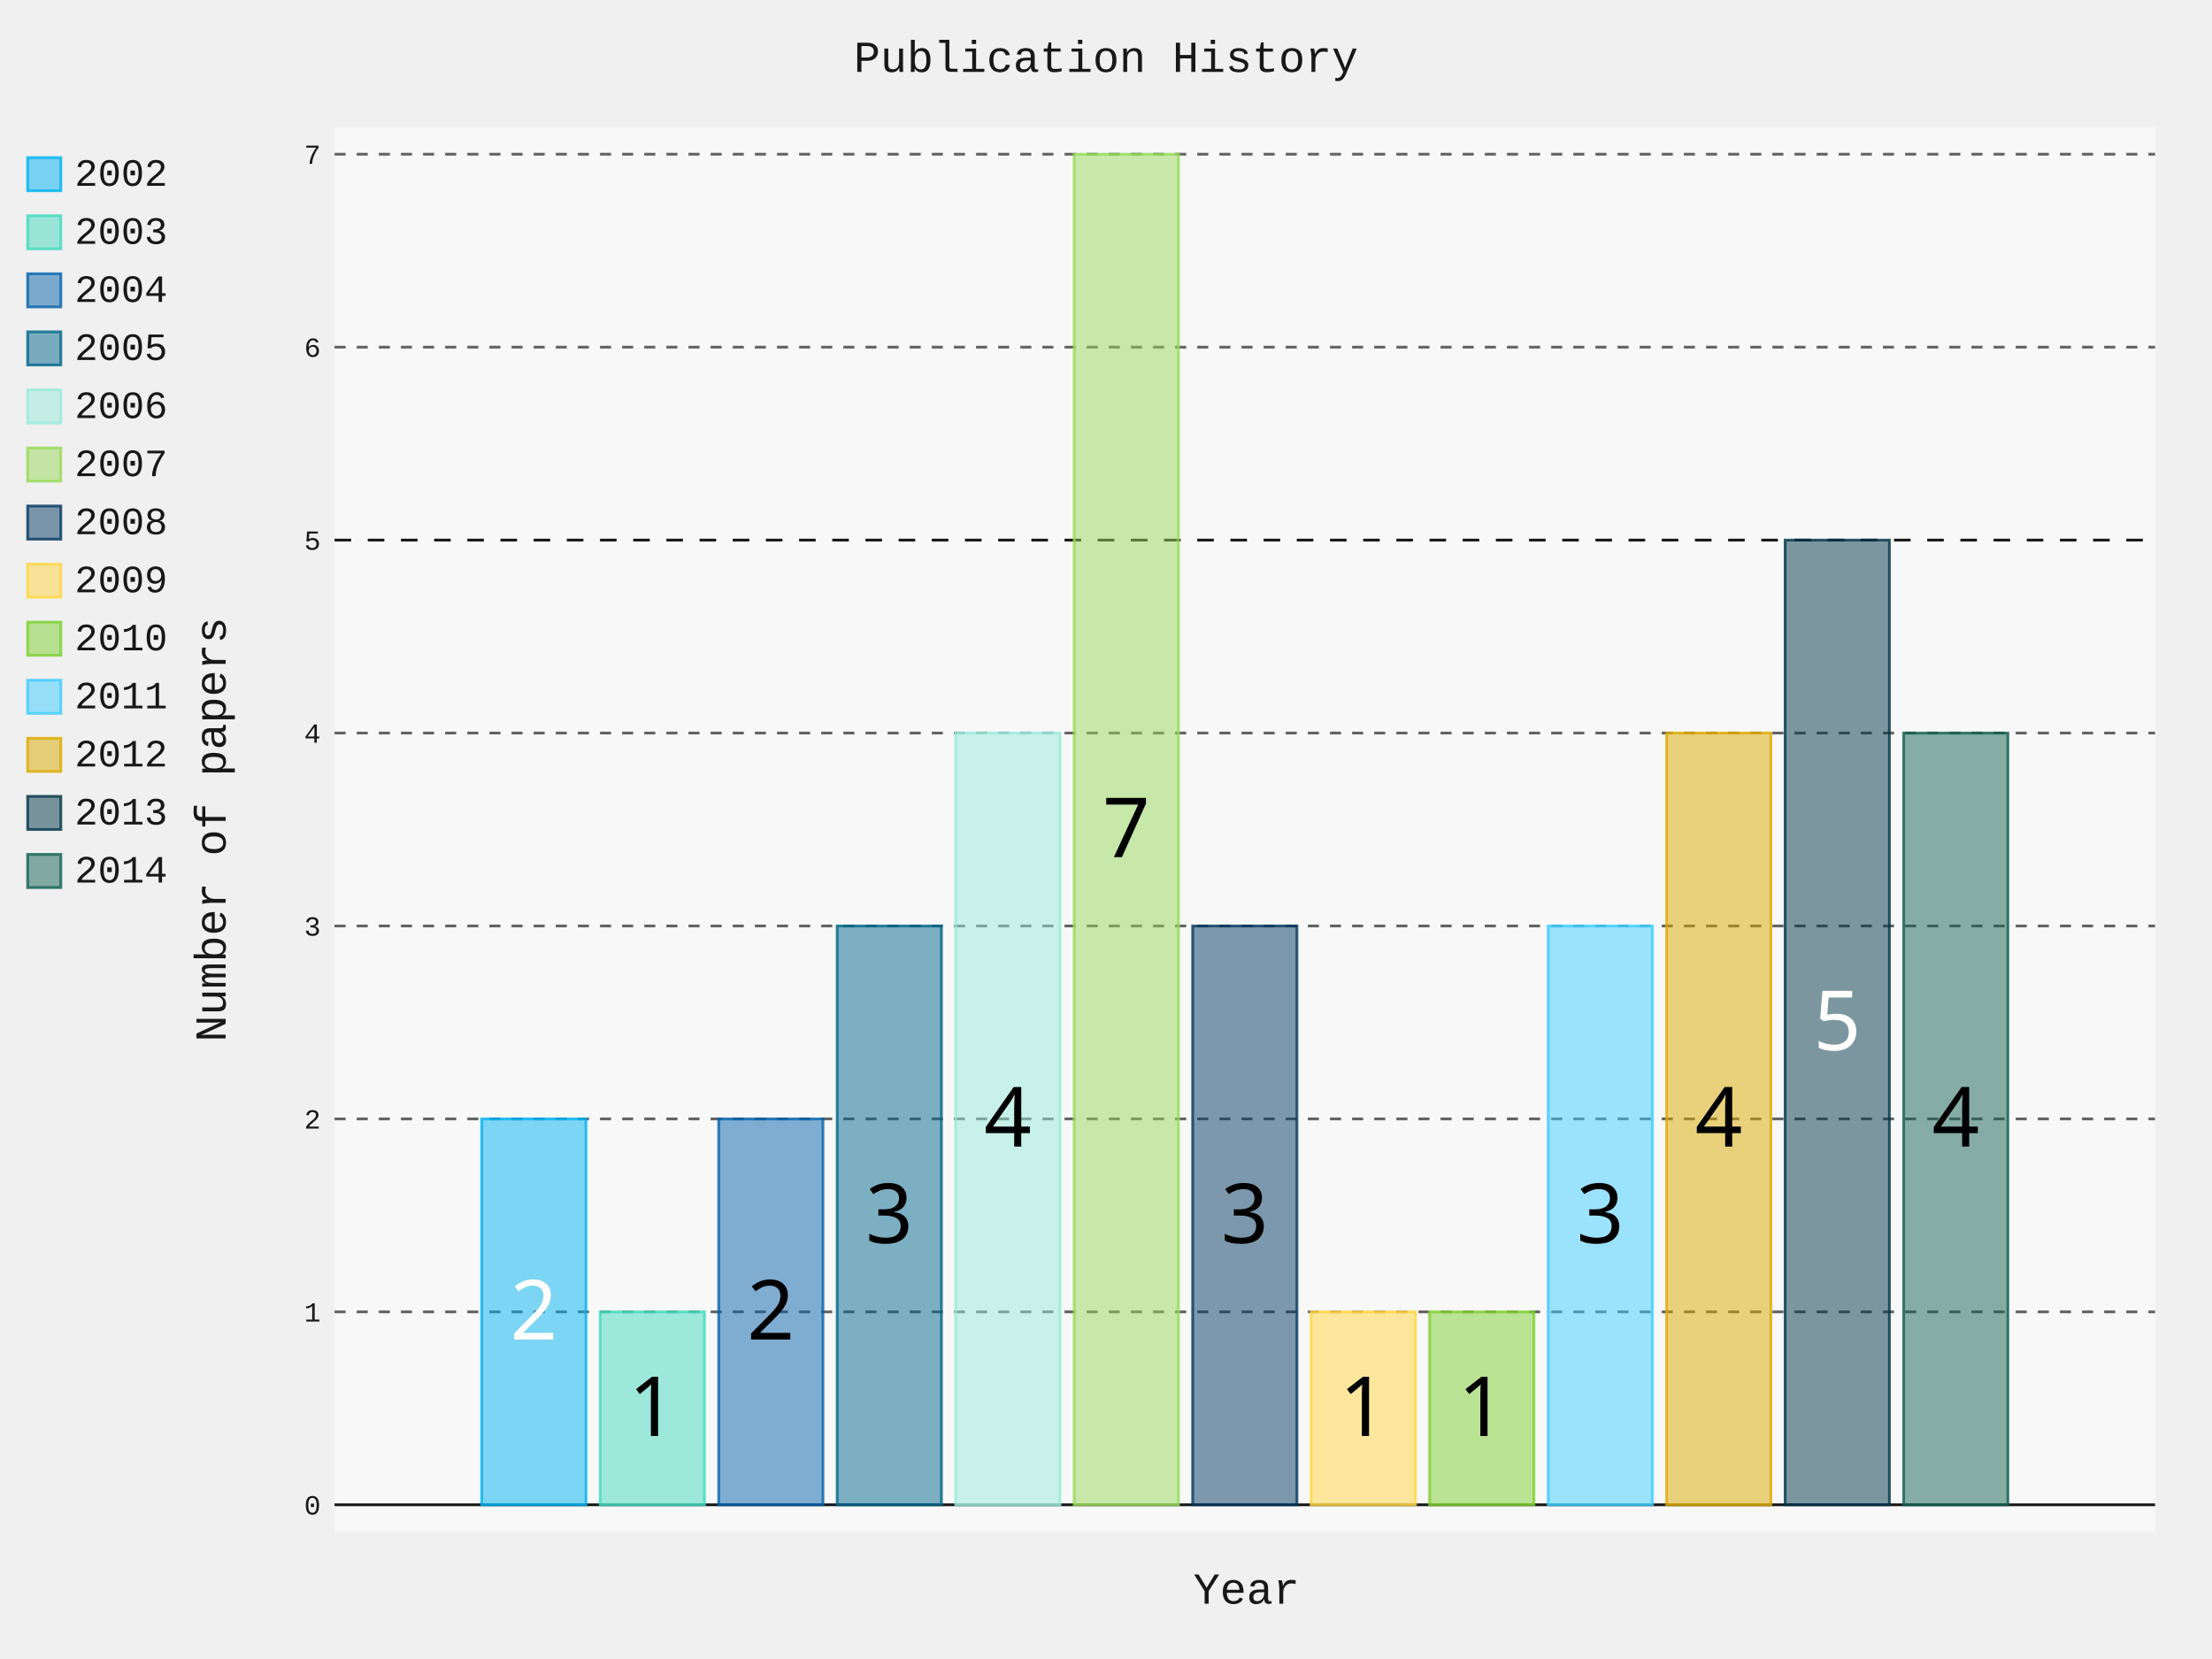
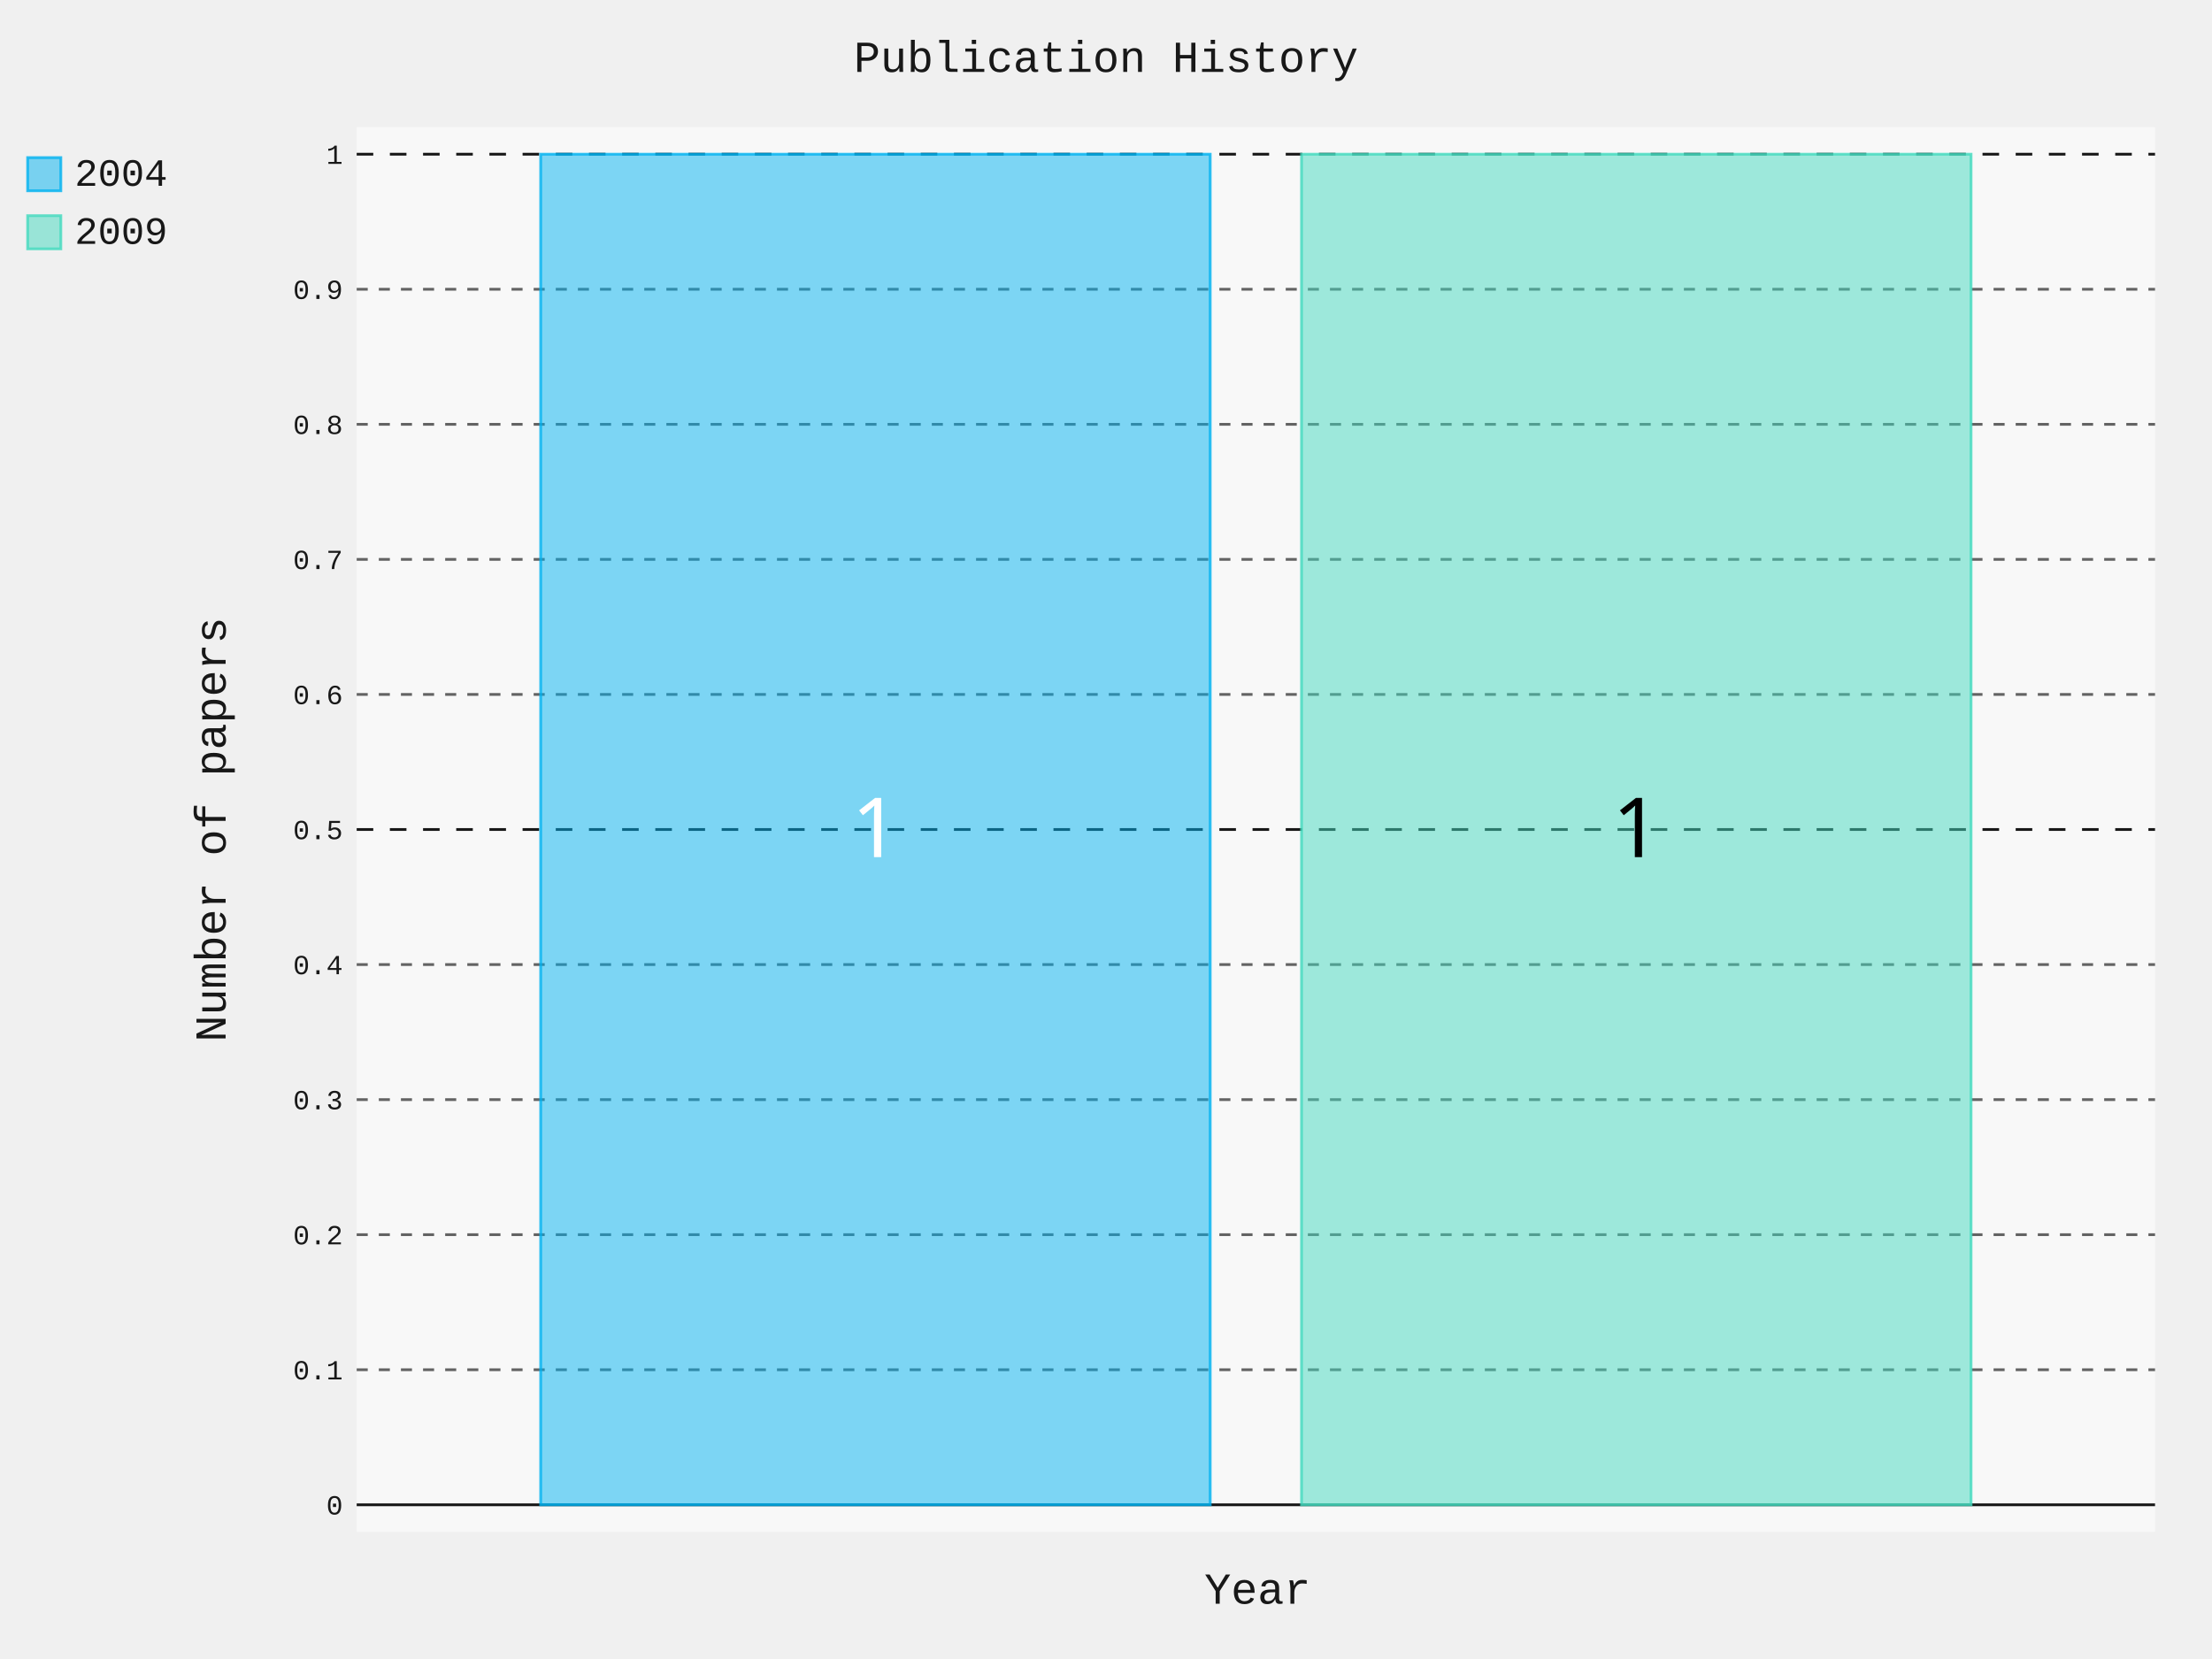
- <svg xmlns="http://www.w3.org/2000/svg" class="pygal-chart" id="chart-023501da-0571-419b-9a32-f0ff6574e3ff" viewBox="0 0 800 600">
+ <svg xmlns="http://www.w3.org/2000/svg" class="pygal-chart" id="chart-5733bee8-1093-4633-a484-71255bdd6d70" viewBox="0 0 800 600">
  <defs>
-     <style type="text/css">#chart-023501da-0571-419b-9a32-f0ff6574e3ff{-webkit-user-select:none;-webkit-font-smoothing:antialiased;font-family:Consolas,"Liberation Mono",Menlo,Courier,monospace}#chart-023501da-0571-419b-9a32-f0ff6574e3ff .title{font-family:Consolas,"Liberation Mono",Menlo,Courier,monospace;font-size:16px}#chart-023501da-0571-419b-9a32-f0ff6574e3ff .legends .legend text{font-family:Consolas,"Liberation Mono",Menlo,Courier,monospace;font-size:14px}#chart-023501da-0571-419b-9a32-f0ff6574e3ff .axis text{font-family:Consolas,"Liberation Mono",Menlo,Courier,monospace;font-size:10px}#chart-023501da-0571-419b-9a32-f0ff6574e3ff .axis text.major{font-family:Consolas,"Liberation Mono",Menlo,Courier,monospace;font-size:10px}#chart-023501da-0571-419b-9a32-f0ff6574e3ff .text-overlay text.value{font-family:Raleway;font-size:30px}#chart-023501da-0571-419b-9a32-f0ff6574e3ff .text-overlay text.label{font-family:Consolas,"Liberation Mono",Menlo,Courier,monospace;font-size:10px}#chart-023501da-0571-419b-9a32-f0ff6574e3ff .tooltip{font-family:Consolas,"Liberation Mono",Menlo,Courier,monospace;font-size:14px}#chart-023501da-0571-419b-9a32-f0ff6574e3ff text.no_data{font-family:Consolas,"Liberation Mono",Menlo,Courier,monospace;font-size:64px}
- #chart-023501da-0571-419b-9a32-f0ff6574e3ff{background-color:#f0f0f0}#chart-023501da-0571-419b-9a32-f0ff6574e3ff path,#chart-023501da-0571-419b-9a32-f0ff6574e3ff line,#chart-023501da-0571-419b-9a32-f0ff6574e3ff rect,#chart-023501da-0571-419b-9a32-f0ff6574e3ff circle{-webkit-transition:250ms ease-in;-moz-transition:250ms ease-in;transition:250ms ease-in}#chart-023501da-0571-419b-9a32-f0ff6574e3ff .graph &gt; .background{fill:#f0f0f0}#chart-023501da-0571-419b-9a32-f0ff6574e3ff .plot &gt; .background{fill:#f8f8f8}#chart-023501da-0571-419b-9a32-f0ff6574e3ff .graph{fill:rgba(0,0,0,0.9)}#chart-023501da-0571-419b-9a32-f0ff6574e3ff text.no_data{fill:rgba(0,0,0,0.9)}#chart-023501da-0571-419b-9a32-f0ff6574e3ff .title{fill:rgba(0,0,0,0.9)}#chart-023501da-0571-419b-9a32-f0ff6574e3ff .legends .legend text{fill:rgba(0,0,0,0.9)}#chart-023501da-0571-419b-9a32-f0ff6574e3ff .legends .legend:hover text{fill:rgba(0,0,0,0.9)}#chart-023501da-0571-419b-9a32-f0ff6574e3ff .axis .line{stroke:rgba(0,0,0,0.9)}#chart-023501da-0571-419b-9a32-f0ff6574e3ff .axis .guide.line{stroke:rgba(0,0,0,0.6)}#chart-023501da-0571-419b-9a32-f0ff6574e3ff .axis .major.line{stroke:rgba(0,0,0,0.9)}#chart-023501da-0571-419b-9a32-f0ff6574e3ff .axis text.major{fill:rgba(0,0,0,0.9)}#chart-023501da-0571-419b-9a32-f0ff6574e3ff .axis.y .guides:hover .guide.line,#chart-023501da-0571-419b-9a32-f0ff6574e3ff .line-graph .axis.x .guides:hover .guide.line,#chart-023501da-0571-419b-9a32-f0ff6574e3ff .stackedline-graph .axis.x .guides:hover .guide.line,#chart-023501da-0571-419b-9a32-f0ff6574e3ff .xy-graph .axis.x .guides:hover .guide.line{stroke:rgba(0,0,0,0.9)}#chart-023501da-0571-419b-9a32-f0ff6574e3ff .axis .guides:hover text{fill:rgba(0,0,0,0.9)}#chart-023501da-0571-419b-9a32-f0ff6574e3ff .reactive{fill-opacity:.5;stroke-opacity:.8}#chart-023501da-0571-419b-9a32-f0ff6574e3ff .ci{stroke:rgba(0,0,0,0.9)}#chart-023501da-0571-419b-9a32-f0ff6574e3ff .reactive.active,#chart-023501da-0571-419b-9a32-f0ff6574e3ff .active .reactive{fill-opacity:.9;stroke-opacity:.9;stroke-width:4}#chart-023501da-0571-419b-9a32-f0ff6574e3ff .ci .reactive.active{stroke-width:1.5}#chart-023501da-0571-419b-9a32-f0ff6574e3ff .series text{fill:rgba(0,0,0,0.9)}#chart-023501da-0571-419b-9a32-f0ff6574e3ff .tooltip rect{fill:#f8f8f8;stroke:rgba(0,0,0,0.9);-webkit-transition:opacity 250ms ease-in;-moz-transition:opacity 250ms ease-in;transition:opacity 250ms ease-in}#chart-023501da-0571-419b-9a32-f0ff6574e3ff .tooltip .label{fill:rgba(0,0,0,0.9)}#chart-023501da-0571-419b-9a32-f0ff6574e3ff .tooltip .label{fill:rgba(0,0,0,0.9)}#chart-023501da-0571-419b-9a32-f0ff6574e3ff .tooltip .legend{font-size:.8em;fill:rgba(0,0,0,0.6)}#chart-023501da-0571-419b-9a32-f0ff6574e3ff .tooltip .x_label{font-size:.6em;fill:rgba(0,0,0,0.9)}#chart-023501da-0571-419b-9a32-f0ff6574e3ff .tooltip .xlink{font-size:.5em;text-decoration:underline}#chart-023501da-0571-419b-9a32-f0ff6574e3ff .tooltip .value{font-size:1.5em}#chart-023501da-0571-419b-9a32-f0ff6574e3ff .bound{font-size:.5em}#chart-023501da-0571-419b-9a32-f0ff6574e3ff .max-value{font-size:.75em;fill:rgba(0,0,0,0.6)}#chart-023501da-0571-419b-9a32-f0ff6574e3ff .map-element{fill:#f8f8f8;stroke:rgba(0,0,0,0.6) !important}#chart-023501da-0571-419b-9a32-f0ff6574e3ff .map-element .reactive{fill-opacity:inherit;stroke-opacity:inherit}#chart-023501da-0571-419b-9a32-f0ff6574e3ff .color-0,#chart-023501da-0571-419b-9a32-f0ff6574e3ff .color-0 a:visited{stroke:#00b2f0;fill:#00b2f0}#chart-023501da-0571-419b-9a32-f0ff6574e3ff .color-1,#chart-023501da-0571-419b-9a32-f0ff6574e3ff .color-1 a:visited{stroke:#43d9be;fill:#43d9be}#chart-023501da-0571-419b-9a32-f0ff6574e3ff .color-2,#chart-023501da-0571-419b-9a32-f0ff6574e3ff .color-2 a:visited{stroke:#0662ab;fill:#0662ab}#chart-023501da-0571-419b-9a32-f0ff6574e3ff .color-3,#chart-023501da-0571-419b-9a32-f0ff6574e3ff .color-3 a:visited{stroke:#00668a;fill:#00668a}#chart-023501da-0571-419b-9a32-f0ff6574e3ff .color-4,#chart-023501da-0571-419b-9a32-f0ff6574e3ff .color-4 a:visited{stroke:#98eadb;fill:#98eadb}#chart-023501da-0571-419b-9a32-f0ff6574e3ff .color-5,#chart-023501da-0571-419b-9a32-f0ff6574e3ff .color-5 a:visited{stroke:#97d959;fill:#97d959}#chart-023501da-0571-419b-9a32-f0ff6574e3ff .color-6,#chart-023501da-0571-419b-9a32-f0ff6574e3ff .color-6 a:visited{stroke:#033861;fill:#033861}#chart-023501da-0571-419b-9a32-f0ff6574e3ff .color-7,#chart-023501da-0571-419b-9a32-f0ff6574e3ff .color-7 a:visited{stroke:#ffd541;fill:#ffd541}#chart-023501da-0571-419b-9a32-f0ff6574e3ff .color-8,#chart-023501da-0571-419b-9a32-f0ff6574e3ff .color-8 a:visited{stroke:#7dcf30;fill:#7dcf30}#chart-023501da-0571-419b-9a32-f0ff6574e3ff .color-9,#chart-023501da-0571-419b-9a32-f0ff6574e3ff .color-9 a:visited{stroke:#3ecdff;fill:#3ecdff}#chart-023501da-0571-419b-9a32-f0ff6574e3ff .color-10,#chart-023501da-0571-419b-9a32-f0ff6574e3ff .color-10 a:visited{stroke:#daaa00;fill:#daaa00}#chart-023501da-0571-419b-9a32-f0ff6574e3ff .color-11,#chart-023501da-0571-419b-9a32-f0ff6574e3ff .color-11 a:visited{stroke:#003548;fill:#003548}#chart-023501da-0571-419b-9a32-f0ff6574e3ff .color-12,#chart-023501da-0571-419b-9a32-f0ff6574e3ff .color-12 a:visited{stroke:#136052;fill:#136052}#chart-023501da-0571-419b-9a32-f0ff6574e3ff .text-overlay .color-0 text{fill:white}#chart-023501da-0571-419b-9a32-f0ff6574e3ff .text-overlay .color-1 text{fill:black}#chart-023501da-0571-419b-9a32-f0ff6574e3ff .text-overlay .color-2 text{fill:black}#chart-023501da-0571-419b-9a32-f0ff6574e3ff .text-overlay .color-3 text{fill:black}#chart-023501da-0571-419b-9a32-f0ff6574e3ff .text-overlay .color-4 text{fill:black}#chart-023501da-0571-419b-9a32-f0ff6574e3ff .text-overlay .color-5 text{fill:black}#chart-023501da-0571-419b-9a32-f0ff6574e3ff .text-overlay .color-6 text{fill:black}#chart-023501da-0571-419b-9a32-f0ff6574e3ff .text-overlay .color-7 text{fill:black}#chart-023501da-0571-419b-9a32-f0ff6574e3ff .text-overlay .color-8 text{fill:black}#chart-023501da-0571-419b-9a32-f0ff6574e3ff .text-overlay .color-9 text{fill:black}#chart-023501da-0571-419b-9a32-f0ff6574e3ff .text-overlay .color-10 text{fill:black}#chart-023501da-0571-419b-9a32-f0ff6574e3ff .text-overlay .color-11 text{fill:white}#chart-023501da-0571-419b-9a32-f0ff6574e3ff .text-overlay .color-12 text{fill:black}
- #chart-023501da-0571-419b-9a32-f0ff6574e3ff text.no_data{text-anchor:middle}#chart-023501da-0571-419b-9a32-f0ff6574e3ff .guide.line{fill:none}#chart-023501da-0571-419b-9a32-f0ff6574e3ff .centered{text-anchor:middle}#chart-023501da-0571-419b-9a32-f0ff6574e3ff .title{text-anchor:middle}#chart-023501da-0571-419b-9a32-f0ff6574e3ff .legends .legend text{fill-opacity:1}#chart-023501da-0571-419b-9a32-f0ff6574e3ff .axis.x text{text-anchor:middle}#chart-023501da-0571-419b-9a32-f0ff6574e3ff .axis.x:not(.web) text[transform]{text-anchor:start}#chart-023501da-0571-419b-9a32-f0ff6574e3ff .axis.x:not(.web) text[transform].backwards{text-anchor:end}#chart-023501da-0571-419b-9a32-f0ff6574e3ff .axis.y text{text-anchor:end}#chart-023501da-0571-419b-9a32-f0ff6574e3ff .axis.y text[transform].backwards{text-anchor:start}#chart-023501da-0571-419b-9a32-f0ff6574e3ff .axis.y2 text{text-anchor:start}#chart-023501da-0571-419b-9a32-f0ff6574e3ff .axis.y2 text[transform].backwards{text-anchor:end}#chart-023501da-0571-419b-9a32-f0ff6574e3ff .axis .guide.line{stroke-dasharray:4,4}#chart-023501da-0571-419b-9a32-f0ff6574e3ff .axis .major.guide.line{stroke-dasharray:6,6}#chart-023501da-0571-419b-9a32-f0ff6574e3ff .horizontal .axis.y .guide.line,#chart-023501da-0571-419b-9a32-f0ff6574e3ff .horizontal .axis.y2 .guide.line,#chart-023501da-0571-419b-9a32-f0ff6574e3ff .vertical .axis.x .guide.line{opacity:0}#chart-023501da-0571-419b-9a32-f0ff6574e3ff .horizontal .axis.always_show .guide.line,#chart-023501da-0571-419b-9a32-f0ff6574e3ff .vertical .axis.always_show .guide.line{opacity:1 !important}#chart-023501da-0571-419b-9a32-f0ff6574e3ff .axis.y .guides:hover .guide.line,#chart-023501da-0571-419b-9a32-f0ff6574e3ff .axis.y2 .guides:hover .guide.line,#chart-023501da-0571-419b-9a32-f0ff6574e3ff .axis.x .guides:hover .guide.line{opacity:1}#chart-023501da-0571-419b-9a32-f0ff6574e3ff .axis .guides:hover text{opacity:1}#chart-023501da-0571-419b-9a32-f0ff6574e3ff .nofill{fill:none}#chart-023501da-0571-419b-9a32-f0ff6574e3ff .subtle-fill{fill-opacity:.2}#chart-023501da-0571-419b-9a32-f0ff6574e3ff .dot{stroke-width:1px;fill-opacity:1}#chart-023501da-0571-419b-9a32-f0ff6574e3ff .dot.active{stroke-width:5px}#chart-023501da-0571-419b-9a32-f0ff6574e3ff .dot.negative{fill:transparent}#chart-023501da-0571-419b-9a32-f0ff6574e3ff text,#chart-023501da-0571-419b-9a32-f0ff6574e3ff tspan{stroke:none !important}#chart-023501da-0571-419b-9a32-f0ff6574e3ff .series text.active{opacity:1}#chart-023501da-0571-419b-9a32-f0ff6574e3ff .tooltip rect{fill-opacity:.95;stroke-width:.5}#chart-023501da-0571-419b-9a32-f0ff6574e3ff .tooltip text{fill-opacity:1}#chart-023501da-0571-419b-9a32-f0ff6574e3ff .showable{visibility:hidden}#chart-023501da-0571-419b-9a32-f0ff6574e3ff .showable.shown{visibility:visible}#chart-023501da-0571-419b-9a32-f0ff6574e3ff .gauge-background{fill:rgba(229,229,229,1);stroke:none}#chart-023501da-0571-419b-9a32-f0ff6574e3ff .bg-lines{stroke:#f0f0f0;stroke-width:2px}</style>
+     <style type="text/css">#chart-5733bee8-1093-4633-a484-71255bdd6d70{-webkit-user-select:none;-webkit-font-smoothing:antialiased;font-family:Consolas,"Liberation Mono",Menlo,Courier,monospace}#chart-5733bee8-1093-4633-a484-71255bdd6d70 .title{font-family:Consolas,"Liberation Mono",Menlo,Courier,monospace;font-size:16px}#chart-5733bee8-1093-4633-a484-71255bdd6d70 .legends .legend text{font-family:Consolas,"Liberation Mono",Menlo,Courier,monospace;font-size:14px}#chart-5733bee8-1093-4633-a484-71255bdd6d70 .axis text{font-family:Consolas,"Liberation Mono",Menlo,Courier,monospace;font-size:10px}#chart-5733bee8-1093-4633-a484-71255bdd6d70 .axis text.major{font-family:Consolas,"Liberation Mono",Menlo,Courier,monospace;font-size:10px}#chart-5733bee8-1093-4633-a484-71255bdd6d70 .text-overlay text.value{font-family:Raleway;font-size:30px}#chart-5733bee8-1093-4633-a484-71255bdd6d70 .text-overlay text.label{font-family:Consolas,"Liberation Mono",Menlo,Courier,monospace;font-size:10px}#chart-5733bee8-1093-4633-a484-71255bdd6d70 .tooltip{font-family:Consolas,"Liberation Mono",Menlo,Courier,monospace;font-size:14px}#chart-5733bee8-1093-4633-a484-71255bdd6d70 text.no_data{font-family:Consolas,"Liberation Mono",Menlo,Courier,monospace;font-size:64px}
+ #chart-5733bee8-1093-4633-a484-71255bdd6d70{background-color:#f0f0f0}#chart-5733bee8-1093-4633-a484-71255bdd6d70 path,#chart-5733bee8-1093-4633-a484-71255bdd6d70 line,#chart-5733bee8-1093-4633-a484-71255bdd6d70 rect,#chart-5733bee8-1093-4633-a484-71255bdd6d70 circle{-webkit-transition:250ms ease-in;-moz-transition:250ms ease-in;transition:250ms ease-in}#chart-5733bee8-1093-4633-a484-71255bdd6d70 .graph &gt; .background{fill:#f0f0f0}#chart-5733bee8-1093-4633-a484-71255bdd6d70 .plot &gt; .background{fill:#f8f8f8}#chart-5733bee8-1093-4633-a484-71255bdd6d70 .graph{fill:rgba(0,0,0,0.9)}#chart-5733bee8-1093-4633-a484-71255bdd6d70 text.no_data{fill:rgba(0,0,0,0.9)}#chart-5733bee8-1093-4633-a484-71255bdd6d70 .title{fill:rgba(0,0,0,0.9)}#chart-5733bee8-1093-4633-a484-71255bdd6d70 .legends .legend text{fill:rgba(0,0,0,0.9)}#chart-5733bee8-1093-4633-a484-71255bdd6d70 .legends .legend:hover text{fill:rgba(0,0,0,0.9)}#chart-5733bee8-1093-4633-a484-71255bdd6d70 .axis .line{stroke:rgba(0,0,0,0.9)}#chart-5733bee8-1093-4633-a484-71255bdd6d70 .axis .guide.line{stroke:rgba(0,0,0,0.6)}#chart-5733bee8-1093-4633-a484-71255bdd6d70 .axis .major.line{stroke:rgba(0,0,0,0.9)}#chart-5733bee8-1093-4633-a484-71255bdd6d70 .axis text.major{fill:rgba(0,0,0,0.9)}#chart-5733bee8-1093-4633-a484-71255bdd6d70 .axis.y .guides:hover .guide.line,#chart-5733bee8-1093-4633-a484-71255bdd6d70 .line-graph .axis.x .guides:hover .guide.line,#chart-5733bee8-1093-4633-a484-71255bdd6d70 .stackedline-graph .axis.x .guides:hover .guide.line,#chart-5733bee8-1093-4633-a484-71255bdd6d70 .xy-graph .axis.x .guides:hover .guide.line{stroke:rgba(0,0,0,0.9)}#chart-5733bee8-1093-4633-a484-71255bdd6d70 .axis .guides:hover text{fill:rgba(0,0,0,0.9)}#chart-5733bee8-1093-4633-a484-71255bdd6d70 .reactive{fill-opacity:.5;stroke-opacity:.8}#chart-5733bee8-1093-4633-a484-71255bdd6d70 .ci{stroke:rgba(0,0,0,0.9)}#chart-5733bee8-1093-4633-a484-71255bdd6d70 .reactive.active,#chart-5733bee8-1093-4633-a484-71255bdd6d70 .active .reactive{fill-opacity:.9;stroke-opacity:.9;stroke-width:4}#chart-5733bee8-1093-4633-a484-71255bdd6d70 .ci .reactive.active{stroke-width:1.5}#chart-5733bee8-1093-4633-a484-71255bdd6d70 .series text{fill:rgba(0,0,0,0.9)}#chart-5733bee8-1093-4633-a484-71255bdd6d70 .tooltip rect{fill:#f8f8f8;stroke:rgba(0,0,0,0.9);-webkit-transition:opacity 250ms ease-in;-moz-transition:opacity 250ms ease-in;transition:opacity 250ms ease-in}#chart-5733bee8-1093-4633-a484-71255bdd6d70 .tooltip .label{fill:rgba(0,0,0,0.9)}#chart-5733bee8-1093-4633-a484-71255bdd6d70 .tooltip .label{fill:rgba(0,0,0,0.9)}#chart-5733bee8-1093-4633-a484-71255bdd6d70 .tooltip .legend{font-size:.8em;fill:rgba(0,0,0,0.6)}#chart-5733bee8-1093-4633-a484-71255bdd6d70 .tooltip .x_label{font-size:.6em;fill:rgba(0,0,0,0.9)}#chart-5733bee8-1093-4633-a484-71255bdd6d70 .tooltip .xlink{font-size:.5em;text-decoration:underline}#chart-5733bee8-1093-4633-a484-71255bdd6d70 .tooltip .value{font-size:1.5em}#chart-5733bee8-1093-4633-a484-71255bdd6d70 .bound{font-size:.5em}#chart-5733bee8-1093-4633-a484-71255bdd6d70 .max-value{font-size:.75em;fill:rgba(0,0,0,0.6)}#chart-5733bee8-1093-4633-a484-71255bdd6d70 .map-element{fill:#f8f8f8;stroke:rgba(0,0,0,0.6) !important}#chart-5733bee8-1093-4633-a484-71255bdd6d70 .map-element .reactive{fill-opacity:inherit;stroke-opacity:inherit}#chart-5733bee8-1093-4633-a484-71255bdd6d70 .color-0,#chart-5733bee8-1093-4633-a484-71255bdd6d70 .color-0 a:visited{stroke:#00b2f0;fill:#00b2f0}#chart-5733bee8-1093-4633-a484-71255bdd6d70 .color-1,#chart-5733bee8-1093-4633-a484-71255bdd6d70 .color-1 a:visited{stroke:#43d9be;fill:#43d9be}#chart-5733bee8-1093-4633-a484-71255bdd6d70 .text-overlay .color-0 text{fill:white}#chart-5733bee8-1093-4633-a484-71255bdd6d70 .text-overlay .color-1 text{fill:black}
+ #chart-5733bee8-1093-4633-a484-71255bdd6d70 text.no_data{text-anchor:middle}#chart-5733bee8-1093-4633-a484-71255bdd6d70 .guide.line{fill:none}#chart-5733bee8-1093-4633-a484-71255bdd6d70 .centered{text-anchor:middle}#chart-5733bee8-1093-4633-a484-71255bdd6d70 .title{text-anchor:middle}#chart-5733bee8-1093-4633-a484-71255bdd6d70 .legends .legend text{fill-opacity:1}#chart-5733bee8-1093-4633-a484-71255bdd6d70 .axis.x text{text-anchor:middle}#chart-5733bee8-1093-4633-a484-71255bdd6d70 .axis.x:not(.web) text[transform]{text-anchor:start}#chart-5733bee8-1093-4633-a484-71255bdd6d70 .axis.x:not(.web) text[transform].backwards{text-anchor:end}#chart-5733bee8-1093-4633-a484-71255bdd6d70 .axis.y text{text-anchor:end}#chart-5733bee8-1093-4633-a484-71255bdd6d70 .axis.y text[transform].backwards{text-anchor:start}#chart-5733bee8-1093-4633-a484-71255bdd6d70 .axis.y2 text{text-anchor:start}#chart-5733bee8-1093-4633-a484-71255bdd6d70 .axis.y2 text[transform].backwards{text-anchor:end}#chart-5733bee8-1093-4633-a484-71255bdd6d70 .axis .guide.line{stroke-dasharray:4,4}#chart-5733bee8-1093-4633-a484-71255bdd6d70 .axis .major.guide.line{stroke-dasharray:6,6}#chart-5733bee8-1093-4633-a484-71255bdd6d70 .horizontal .axis.y .guide.line,#chart-5733bee8-1093-4633-a484-71255bdd6d70 .horizontal .axis.y2 .guide.line,#chart-5733bee8-1093-4633-a484-71255bdd6d70 .vertical .axis.x .guide.line{opacity:0}#chart-5733bee8-1093-4633-a484-71255bdd6d70 .horizontal .axis.always_show .guide.line,#chart-5733bee8-1093-4633-a484-71255bdd6d70 .vertical .axis.always_show .guide.line{opacity:1 !important}#chart-5733bee8-1093-4633-a484-71255bdd6d70 .axis.y .guides:hover .guide.line,#chart-5733bee8-1093-4633-a484-71255bdd6d70 .axis.y2 .guides:hover .guide.line,#chart-5733bee8-1093-4633-a484-71255bdd6d70 .axis.x .guides:hover .guide.line{opacity:1}#chart-5733bee8-1093-4633-a484-71255bdd6d70 .axis .guides:hover text{opacity:1}#chart-5733bee8-1093-4633-a484-71255bdd6d70 .nofill{fill:none}#chart-5733bee8-1093-4633-a484-71255bdd6d70 .subtle-fill{fill-opacity:.2}#chart-5733bee8-1093-4633-a484-71255bdd6d70 .dot{stroke-width:1px;fill-opacity:1}#chart-5733bee8-1093-4633-a484-71255bdd6d70 .dot.active{stroke-width:5px}#chart-5733bee8-1093-4633-a484-71255bdd6d70 .dot.negative{fill:transparent}#chart-5733bee8-1093-4633-a484-71255bdd6d70 text,#chart-5733bee8-1093-4633-a484-71255bdd6d70 tspan{stroke:none !important}#chart-5733bee8-1093-4633-a484-71255bdd6d70 .series text.active{opacity:1}#chart-5733bee8-1093-4633-a484-71255bdd6d70 .tooltip rect{fill-opacity:.95;stroke-width:.5}#chart-5733bee8-1093-4633-a484-71255bdd6d70 .tooltip text{fill-opacity:1}#chart-5733bee8-1093-4633-a484-71255bdd6d70 .showable{visibility:hidden}#chart-5733bee8-1093-4633-a484-71255bdd6d70 .showable.shown{visibility:visible}#chart-5733bee8-1093-4633-a484-71255bdd6d70 .gauge-background{fill:rgba(229,229,229,1);stroke:none}#chart-5733bee8-1093-4633-a484-71255bdd6d70 .bg-lines{stroke:#f0f0f0;stroke-width:2px}</style>
  </defs>
  <g class="graph bar-graph vertical">
    <rect class="background" height="600" width="800" x="0" y="0" />
-     <g class="plot" transform="translate(121, 46)">
-       <rect class="background" height="508" width="658.4" x="0" y="0" />
+     <g class="plot" transform="translate(129, 46)">
+       <rect class="background" height="508" width="650.4" x="0" y="0" />
      <g class="axis y always_show">
        <g class="guides">
-           <path class="axis major line" d="M0 498.231 h658.4" />
+           <path class="axis major line" d="M0 498.231 h650.4" />
          <text class="major" x="-5" y="501.731">0</text>
        </g>
        <g class="guides">
-           <path class="guide line" d="M0 428.451 h658.4" />
-           <text class="" x="-5" y="431.951">1</text>
+           <path class="guide line" d="M0 449.385 h650.4" />
+           <text class="" x="-5" y="452.885">0.1</text>
        </g>
        <g class="guides">
-           <path class="guide line" d="M0 358.67 h658.4" />
-           <text class="" x="-5" y="362.17">2</text>
+           <path class="guide line" d="M0 400.538 h650.4" />
+           <text class="" x="-5" y="404.038">0.2</text>
        </g>
        <g class="guides">
-           <path class="guide line" d="M0 288.89 h658.4" />
-           <text class="" x="-5" y="292.39">3</text>
+           <path class="guide line" d="M0 351.692 h650.4" />
+           <text class="" x="-5" y="355.192">0.3</text>
        </g>
        <g class="guides">
-           <path class="guide line" d="M0 219.11 h658.4" />
-           <text class="" x="-5" y="222.61">4</text>
+           <path class="guide line" d="M0 302.846 h650.4" />
+           <text class="" x="-5" y="306.346">0.4</text>
        </g>
        <g class="guides">
-           <path class="major guide line" d="M0 149.33 h658.4" />
-           <text class="major" x="-5" y="152.83">5</text>
+           <path class="major guide line" d="M0 254 h650.4" />
+           <text class="major" x="-5" y="257.5">0.5</text>
        </g>
        <g class="guides">
-           <path class="guide line" d="M0 79.549 h658.4" />
-           <text class="" x="-5" y="83.049">6</text>
+           <path class="guide line" d="M0 205.154 h650.4" />
+           <text class="" x="-5" y="208.654">0.6</text>
        </g>
        <g class="guides">
-           <path class="guide line" d="M0 9.769 h658.4" />
-           <text class="" x="-5" y="13.269">7</text>
+           <path class="guide line" d="M0 156.308 h650.4" />
+           <text class="" x="-5" y="159.808">0.7</text>
+         </g>
+         <g class="guides">
+           <path class="guide line" d="M0 107.462 h650.4" />
+           <text class="" x="-5" y="110.962">0.8</text>
+         </g>
+         <g class="guides">
+           <path class="guide line" d="M0 58.615 h650.4" />
+           <text class="" x="-5" y="62.115">0.9</text>
+         </g>
+         <g class="guides">
+           <path class="major guide line" d="M0 9.769 h650.4" />
+           <text class="major" x="-5" y="13.269">1</text>
        </g>
      </g>
      <g class="series serie-0 color-0">
        <g class="bars">
          <g class="bar">
-             <rect class="rect reactive tooltip-trigger" height="139.56" rx="0" ry="0" width="37.712" x="53.217" y="358.67" />
+             <rect class="rect reactive tooltip-trigger" height="488.462" rx="0" ry="0" width="242.149" x="66.541" y="9.769" />
          </g>
        </g>
      </g>
      <g class="series serie-1 color-1">
        <g class="bars">
          <g class="bar">
-             <rect class="rect reactive tooltip-trigger" height="69.78" rx="0" ry="0" width="37.712" x="96.072" y="428.451" />
-           </g>
-         </g>
-       </g>
-       <g class="series serie-2 color-2">
-         <g class="bars">
-           <g class="bar">
-             <rect class="rect reactive tooltip-trigger" height="139.56" rx="0" ry="0" width="37.712" x="138.926" y="358.67" />
-           </g>
-         </g>
-       </g>
-       <g class="series serie-3 color-3">
-         <g class="bars">
-           <g class="bar">
-             <rect class="rect reactive tooltip-trigger" height="209.341" rx="0" ry="0" width="37.712" x="181.781" y="288.89" />
-           </g>
-         </g>
-       </g>
-       <g class="series serie-4 color-4">
-         <g class="bars">
-           <g class="bar">
-             <rect class="rect reactive tooltip-trigger" height="279.121" rx="0" ry="0" width="37.712" x="224.635" y="219.11" />
-           </g>
-         </g>
-       </g>
-       <g class="series serie-5 color-5">
-         <g class="bars">
-           <g class="bar">
-             <rect class="rect reactive tooltip-trigger" height="488.462" rx="0" ry="0" width="37.712" x="267.49" y="9.769" />
-           </g>
-         </g>
-       </g>
-       <g class="series serie-6 color-6">
-         <g class="bars">
-           <g class="bar">
-             <rect class="rect reactive tooltip-trigger" height="209.341" rx="0" ry="0" width="37.712" x="310.344" y="288.89" />
-           </g>
-         </g>
-       </g>
-       <g class="series serie-7 color-7">
-         <g class="bars">
-           <g class="bar">
-             <rect class="rect reactive tooltip-trigger" height="69.78" rx="0" ry="0" width="37.712" x="353.198" y="428.451" />
-           </g>
-         </g>
-       </g>
-       <g class="series serie-8 color-8">
-         <g class="bars">
-           <g class="bar">
-             <rect class="rect reactive tooltip-trigger" height="69.78" rx="0" ry="0" width="37.712" x="396.053" y="428.451" />
-           </g>
-         </g>
-       </g>
-       <g class="series serie-9 color-9">
-         <g class="bars">
-           <g class="bar">
-             <rect class="rect reactive tooltip-trigger" height="209.341" rx="0" ry="0" width="37.712" x="438.907" y="288.89" />
-           </g>
-         </g>
-       </g>
-       <g class="series serie-10 color-10">
-         <g class="bars">
-           <g class="bar">
-             <rect class="rect reactive tooltip-trigger" height="279.121" rx="0" ry="0" width="37.712" x="481.762" y="219.11" />
-           </g>
-         </g>
-       </g>
-       <g class="series serie-11 color-11">
-         <g class="bars">
-           <g class="bar">
-             <rect class="rect reactive tooltip-trigger" height="348.901" rx="0" ry="0" width="37.712" x="524.616" y="149.33" />
-           </g>
-         </g>
-       </g>
-       <g class="series serie-12 color-12">
-         <g class="bars">
-           <g class="bar">
-             <rect class="rect reactive tooltip-trigger" height="279.121" rx="0" ry="0" width="37.712" x="567.471" y="219.11" />
+             <rect class="rect reactive tooltip-trigger" height="488.462" rx="0" ry="0" width="242.149" x="341.71" y="9.769" />
          </g>
        </g>
      </g>
    </g>
    <g class="titles">
      <text class="title plot_title" x="400.0" y="26">Publication History</text>
-       <text class="title" x="450.8" y="580">Year</text>
+       <text class="title" x="454.8" y="580">Year</text>
      <text class="title" transform="rotate(-90 55.6 300)" x="55.6" y="326.0">Number of papers</text>
    </g>
-     <g class="plot overlay" transform="translate(121, 46)">
+     <g class="plot overlay" transform="translate(129, 46)">
      <g class="series serie-0 color-0" />
      <g class="series serie-1 color-1" />
-       <g class="series serie-2 color-2" />
-       <g class="series serie-3 color-3" />
-       <g class="series serie-4 color-4" />
-       <g class="series serie-5 color-5" />
-       <g class="series serie-6 color-6" />
-       <g class="series serie-7 color-7" />
-       <g class="series serie-8 color-8" />
-       <g class="series serie-9 color-9" />
-       <g class="series serie-10 color-10" />
-       <g class="series serie-11 color-11" />
-       <g class="series serie-12 color-12" />
    </g>
-     <g class="plot text-overlay" transform="translate(121, 46)">
+     <g class="plot text-overlay" transform="translate(129, 46)">
      <g class="series serie-0 color-0">
-         <text class="value" text-anchor="middle" x="72.073" y="438.451">2</text>
+         <text class="value" text-anchor="middle" x="187.615" y="264.0">1</text>
      </g>
      <g class="series serie-1 color-1">
-         <text class="value" text-anchor="middle" x="114.928" y="473.341">1</text>
-       </g>
-       <g class="series serie-2 color-2">
-         <text class="value" text-anchor="middle" x="157.782" y="438.451">2</text>
-       </g>
-       <g class="series serie-3 color-3">
-         <text class="value" text-anchor="middle" x="200.637" y="403.56">3</text>
-       </g>
-       <g class="series serie-4 color-4">
-         <text class="value" text-anchor="middle" x="243.491" y="368.67">4</text>
-       </g>
-       <g class="series serie-5 color-5">
-         <text class="value" text-anchor="middle" x="286.346" y="264.0">7</text>
-       </g>
-       <g class="series serie-6 color-6">
-         <text class="value" text-anchor="middle" x="329.2" y="403.56">3</text>
-       </g>
-       <g class="series serie-7 color-7">
-         <text class="value" text-anchor="middle" x="372.054" y="473.341">1</text>
-       </g>
-       <g class="series serie-8 color-8">
-         <text class="value" text-anchor="middle" x="414.909" y="473.341">1</text>
-       </g>
-       <g class="series serie-9 color-9">
-         <text class="value" text-anchor="middle" x="457.763" y="403.56">3</text>
-       </g>
-       <g class="series serie-10 color-10">
-         <text class="value" text-anchor="middle" x="500.618" y="368.67">4</text>
-       </g>
-       <g class="series serie-11 color-11">
-         <text class="value" text-anchor="middle" x="543.472" y="333.78">5</text>
-       </g>
-       <g class="series serie-12 color-12">
-         <text class="value" text-anchor="middle" x="586.327" y="368.67">4</text>
+         <text class="value" text-anchor="middle" x="462.785" y="264.0">1</text>
      </g>
    </g>
-     <g class="plot tooltip-overlay" transform="translate(121, 46)">
+     <g class="plot tooltip-overlay" transform="translate(129, 46)">
      <g class="tooltip" style="opacity: 0" transform="translate(0 0)">
        <rect class="tooltip-box" height="0" rx="0" ry="0" width="0" />
        <g class="text" />
      </g>
    </g>
    <g class="legends" transform="translate(10, 56)">
      <g class="legend reactive activate-serie" id="activate-serie-0">
        <rect class="color-0 reactive" height="12" width="12" x="0.0" y="1.0" />
-         <text x="17.0" y="11.2">2002</text>
+         <text x="17.0" y="11.2">2004</text>
      </g>
      <g class="legend reactive activate-serie" id="activate-serie-1">
        <rect class="color-1 reactive" height="12" width="12" x="0.0" y="22.0" />
-         <text x="17.0" y="32.2">2003</text>
-       </g>
-       <g class="legend reactive activate-serie" id="activate-serie-2">
-         <rect class="color-2 reactive" height="12" width="12" x="0.0" y="43.0" />
-         <text x="17.0" y="53.2">2004</text>
-       </g>
-       <g class="legend reactive activate-serie" id="activate-serie-3">
-         <rect class="color-3 reactive" height="12" width="12" x="0.0" y="64.0" />
-         <text x="17.0" y="74.2">2005</text>
-       </g>
-       <g class="legend reactive activate-serie" id="activate-serie-4">
-         <rect class="color-4 reactive" height="12" width="12" x="0.0" y="85.0" />
-         <text x="17.0" y="95.2">2006</text>
-       </g>
-       <g class="legend reactive activate-serie" id="activate-serie-5">
-         <rect class="color-5 reactive" height="12" width="12" x="0.0" y="106.0" />
-         <text x="17.0" y="116.2">2007</text>
-       </g>
-       <g class="legend reactive activate-serie" id="activate-serie-6">
-         <rect class="color-6 reactive" height="12" width="12" x="0.0" y="127.0" />
-         <text x="17.0" y="137.2">2008</text>
-       </g>
-       <g class="legend reactive activate-serie" id="activate-serie-7">
-         <rect class="color-7 reactive" height="12" width="12" x="0.0" y="148.0" />
-         <text x="17.0" y="158.2">2009</text>
-       </g>
-       <g class="legend reactive activate-serie" id="activate-serie-8">
-         <rect class="color-8 reactive" height="12" width="12" x="0.0" y="169.0" />
-         <text x="17.0" y="179.2">2010</text>
-       </g>
-       <g class="legend reactive activate-serie" id="activate-serie-9">
-         <rect class="color-9 reactive" height="12" width="12" x="0.0" y="190.0" />
-         <text x="17.0" y="200.2">2011</text>
-       </g>
-       <g class="legend reactive activate-serie" id="activate-serie-10">
-         <rect class="color-10 reactive" height="12" width="12" x="0.0" y="211.0" />
-         <text x="17.0" y="221.2">2012</text>
-       </g>
-       <g class="legend reactive activate-serie" id="activate-serie-11">
-         <rect class="color-11 reactive" height="12" width="12" x="0.0" y="232.0" />
-         <text x="17.0" y="242.2">2013</text>
-       </g>
-       <g class="legend reactive activate-serie" id="activate-serie-12">
-         <rect class="color-12 reactive" height="12" width="12" x="0.0" y="253.0" />
-         <text x="17.0" y="263.2">2014</text>
+         <text x="17.0" y="32.2">2009</text>
      </g>
    </g>
    <g class="legends" transform="translate(790, 56)" />
  </g>
</svg>
